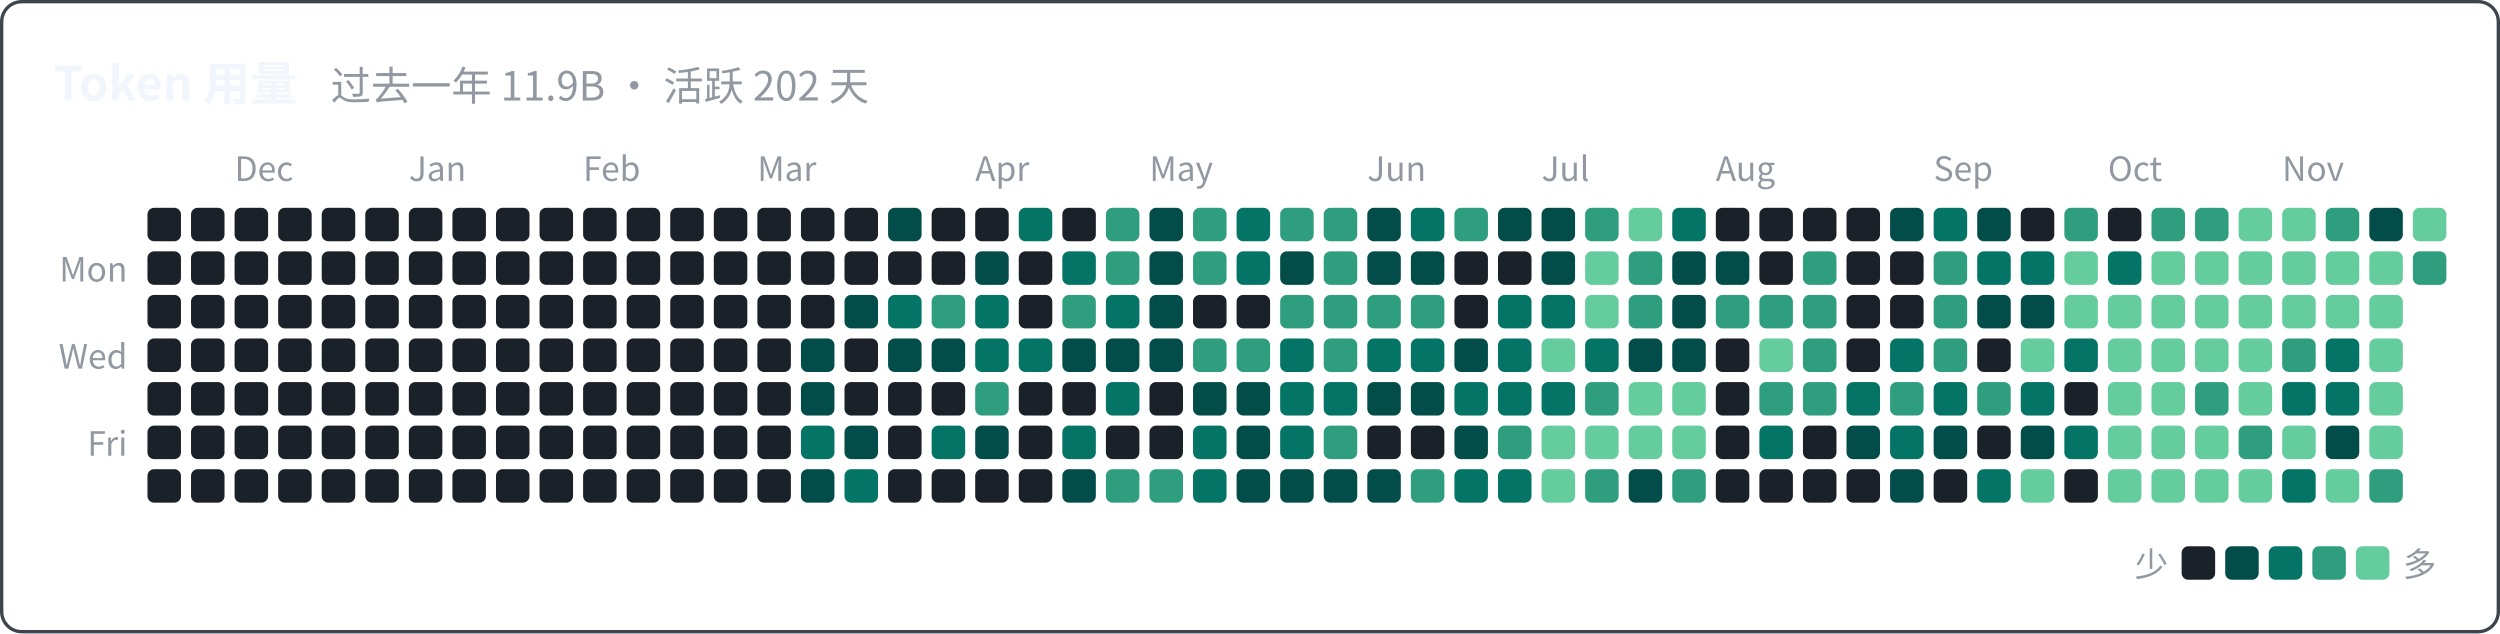
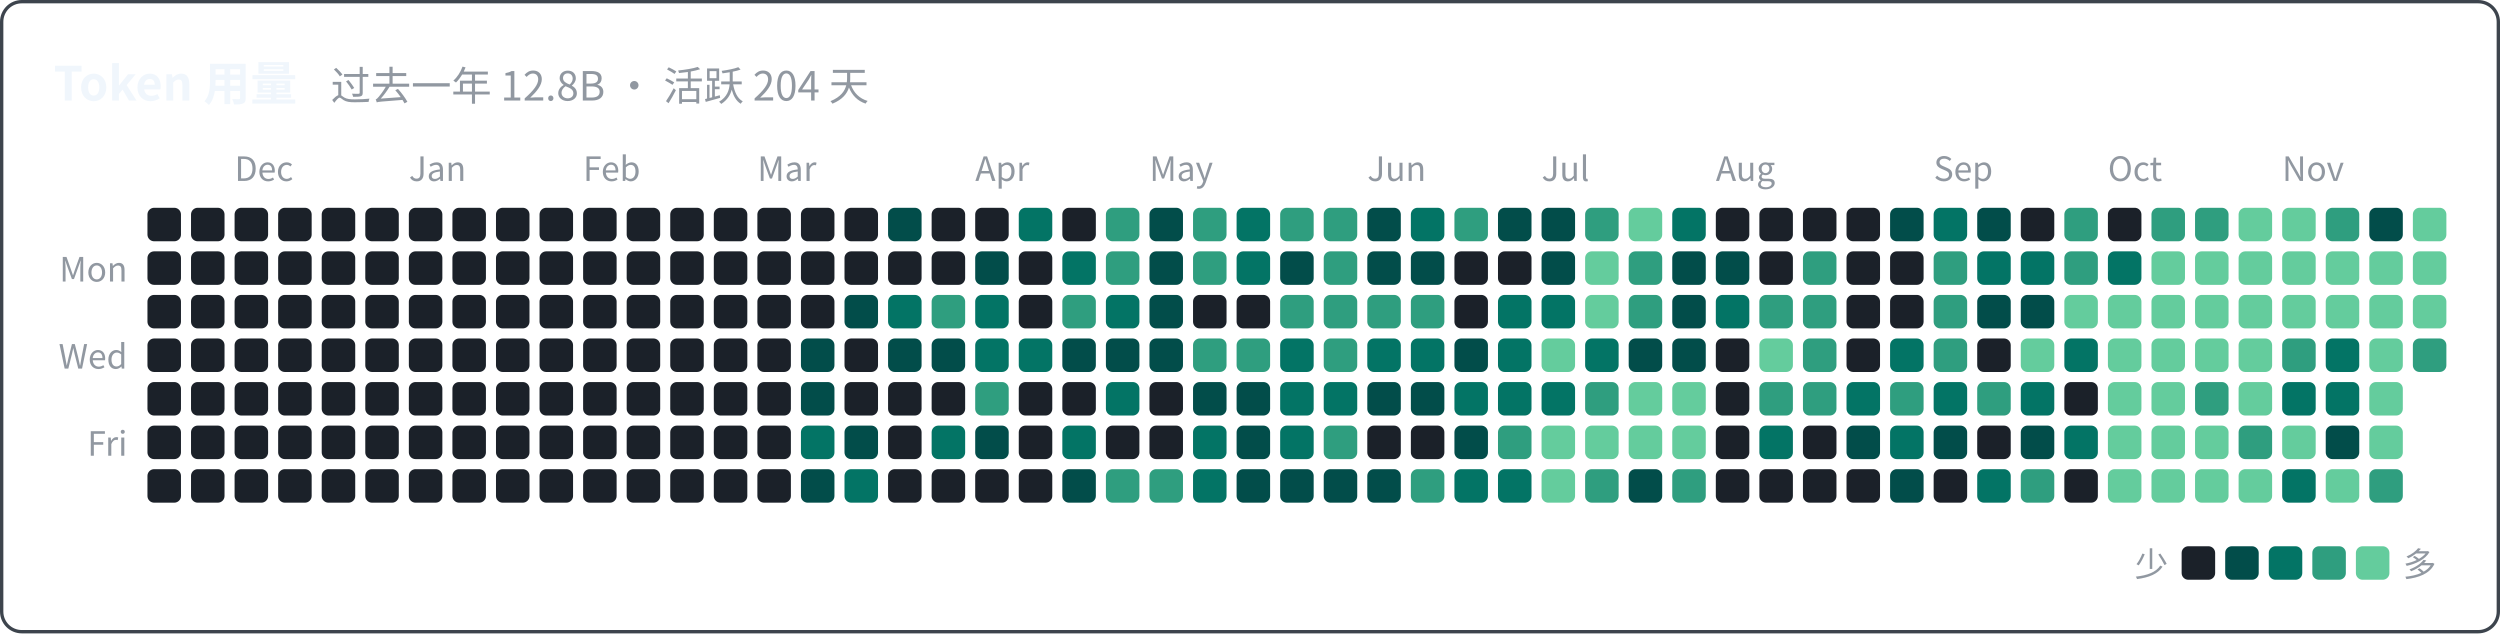
<svg xmlns="http://www.w3.org/2000/svg" width="746" height="189" viewBox="0 0 746 189" font-family="system-ui, -apple-system, 'Segoe UI', 'PingFang SC', 'Microsoft YaHei', 'Noto Sans CJK SC', sans-serif">
  <rect x="0.5" y="0.5" width="745" height="188" rx="6" fill="none" stroke="#3d444d" />
-   <text x="16" y="30" font-size="14" font-weight="600" fill="#f0f6fc">Token 用量<tspan dx="10" font-size="12" font-weight="400" fill="#9198a1">过去一年 11.9B · 活跃 202 天</tspan>
+   <text x="16" y="30" font-size="14" font-weight="600" fill="#f0f6fc">Token 用量<tspan dx="10" font-size="12" font-weight="400" fill="#9198a1">过去一年 12.8B · 活跃 204 天</tspan>
  </text>
  <text x="70" y="54" font-size="10" fill="#9198a1">Dec</text>
  <text x="122" y="54" font-size="10" fill="#9198a1">Jan</text>
  <text x="174" y="54" font-size="10" fill="#9198a1">Feb</text>
  <text x="226" y="54" font-size="10" fill="#9198a1">Mar</text>
  <text x="291" y="54" font-size="10" fill="#9198a1">Apr</text>
  <text x="343" y="54" font-size="10" fill="#9198a1">May</text>
  <text x="408" y="54" font-size="10" fill="#9198a1">Jun</text>
  <text x="460" y="54" font-size="10" fill="#9198a1">Jul</text>
  <text x="512" y="54" font-size="10" fill="#9198a1">Aug</text>
  <text x="577" y="54" font-size="10" fill="#9198a1">Sep</text>
  <text x="629" y="54" font-size="10" fill="#9198a1">Oct</text>
  <text x="681" y="54" font-size="10" fill="#9198a1">Nov</text>
  <text x="38" y="84" font-size="10" text-anchor="end" fill="#9198a1">Mon</text>
  <text x="38" y="110" font-size="10" text-anchor="end" fill="#9198a1">Wed</text>
  <text x="38" y="136" font-size="10" text-anchor="end" fill="#9198a1">Fri</text>
  <rect x="44" y="62" width="10" height="10" rx="2" fill="#1b2129" />
  <rect x="44" y="75" width="10" height="10" rx="2" fill="#1b2129" />
  <rect x="44" y="88" width="10" height="10" rx="2" fill="#1b2129" />
  <rect x="44" y="101" width="10" height="10" rx="2" fill="#1b2129" />
  <rect x="44" y="114" width="10" height="10" rx="2" fill="#1b2129" />
  <rect x="44" y="127" width="10" height="10" rx="2" fill="#1b2129" />
  <rect x="44" y="140" width="10" height="10" rx="2" fill="#1b2129" />
  <rect x="57" y="62" width="10" height="10" rx="2" fill="#1b2129" />
  <rect x="57" y="75" width="10" height="10" rx="2" fill="#1b2129" />
  <rect x="57" y="88" width="10" height="10" rx="2" fill="#1b2129" />
  <rect x="57" y="101" width="10" height="10" rx="2" fill="#1b2129" />
  <rect x="57" y="114" width="10" height="10" rx="2" fill="#1b2129" />
  <rect x="57" y="127" width="10" height="10" rx="2" fill="#1b2129" />
  <rect x="57" y="140" width="10" height="10" rx="2" fill="#1b2129" />
  <rect x="70" y="62" width="10" height="10" rx="2" fill="#1b2129" />
  <rect x="70" y="75" width="10" height="10" rx="2" fill="#1b2129" />
  <rect x="70" y="88" width="10" height="10" rx="2" fill="#1b2129" />
  <rect x="70" y="101" width="10" height="10" rx="2" fill="#1b2129" />
  <rect x="70" y="114" width="10" height="10" rx="2" fill="#1b2129" />
  <rect x="70" y="127" width="10" height="10" rx="2" fill="#1b2129" />
  <rect x="70" y="140" width="10" height="10" rx="2" fill="#1b2129" />
  <rect x="83" y="62" width="10" height="10" rx="2" fill="#1b2129" />
  <rect x="83" y="75" width="10" height="10" rx="2" fill="#1b2129" />
  <rect x="83" y="88" width="10" height="10" rx="2" fill="#1b2129" />
  <rect x="83" y="101" width="10" height="10" rx="2" fill="#1b2129" />
  <rect x="83" y="114" width="10" height="10" rx="2" fill="#1b2129" />
  <rect x="83" y="127" width="10" height="10" rx="2" fill="#1b2129" />
  <rect x="83" y="140" width="10" height="10" rx="2" fill="#1b2129" />
  <rect x="96" y="62" width="10" height="10" rx="2" fill="#1b2129" />
  <rect x="96" y="75" width="10" height="10" rx="2" fill="#1b2129" />
  <rect x="96" y="88" width="10" height="10" rx="2" fill="#1b2129" />
  <rect x="96" y="101" width="10" height="10" rx="2" fill="#1b2129" />
  <rect x="96" y="114" width="10" height="10" rx="2" fill="#1b2129" />
  <rect x="96" y="127" width="10" height="10" rx="2" fill="#1b2129" />
  <rect x="96" y="140" width="10" height="10" rx="2" fill="#1b2129" />
  <rect x="109" y="62" width="10" height="10" rx="2" fill="#1b2129" />
  <rect x="109" y="75" width="10" height="10" rx="2" fill="#1b2129" />
  <rect x="109" y="88" width="10" height="10" rx="2" fill="#1b2129" />
  <rect x="109" y="101" width="10" height="10" rx="2" fill="#1b2129" />
  <rect x="109" y="114" width="10" height="10" rx="2" fill="#1b2129" />
  <rect x="109" y="127" width="10" height="10" rx="2" fill="#1b2129" />
  <rect x="109" y="140" width="10" height="10" rx="2" fill="#1b2129" />
  <rect x="122" y="62" width="10" height="10" rx="2" fill="#1b2129" />
  <rect x="122" y="75" width="10" height="10" rx="2" fill="#1b2129" />
  <rect x="122" y="88" width="10" height="10" rx="2" fill="#1b2129" />
  <rect x="122" y="101" width="10" height="10" rx="2" fill="#1b2129" />
  <rect x="122" y="114" width="10" height="10" rx="2" fill="#1b2129" />
  <rect x="122" y="127" width="10" height="10" rx="2" fill="#1b2129" />
  <rect x="122" y="140" width="10" height="10" rx="2" fill="#1b2129" />
  <rect x="135" y="62" width="10" height="10" rx="2" fill="#1b2129" />
  <rect x="135" y="75" width="10" height="10" rx="2" fill="#1b2129" />
  <rect x="135" y="88" width="10" height="10" rx="2" fill="#1b2129" />
  <rect x="135" y="101" width="10" height="10" rx="2" fill="#1b2129" />
  <rect x="135" y="114" width="10" height="10" rx="2" fill="#1b2129" />
  <rect x="135" y="127" width="10" height="10" rx="2" fill="#1b2129" />
  <rect x="135" y="140" width="10" height="10" rx="2" fill="#1b2129" />
  <rect x="148" y="62" width="10" height="10" rx="2" fill="#1b2129" />
  <rect x="148" y="75" width="10" height="10" rx="2" fill="#1b2129" />
  <rect x="148" y="88" width="10" height="10" rx="2" fill="#1b2129" />
  <rect x="148" y="101" width="10" height="10" rx="2" fill="#1b2129" />
  <rect x="148" y="114" width="10" height="10" rx="2" fill="#1b2129" />
  <rect x="148" y="127" width="10" height="10" rx="2" fill="#1b2129" />
  <rect x="148" y="140" width="10" height="10" rx="2" fill="#1b2129" />
  <rect x="161" y="62" width="10" height="10" rx="2" fill="#1b2129" />
  <rect x="161" y="75" width="10" height="10" rx="2" fill="#1b2129" />
  <rect x="161" y="88" width="10" height="10" rx="2" fill="#1b2129" />
  <rect x="161" y="101" width="10" height="10" rx="2" fill="#1b2129" />
  <rect x="161" y="114" width="10" height="10" rx="2" fill="#1b2129" />
  <rect x="161" y="127" width="10" height="10" rx="2" fill="#1b2129" />
  <rect x="161" y="140" width="10" height="10" rx="2" fill="#1b2129" />
  <rect x="174" y="62" width="10" height="10" rx="2" fill="#1b2129" />
  <rect x="174" y="75" width="10" height="10" rx="2" fill="#1b2129" />
  <rect x="174" y="88" width="10" height="10" rx="2" fill="#1b2129" />
  <rect x="174" y="101" width="10" height="10" rx="2" fill="#1b2129" />
  <rect x="174" y="114" width="10" height="10" rx="2" fill="#1b2129" />
  <rect x="174" y="127" width="10" height="10" rx="2" fill="#1b2129" />
  <rect x="174" y="140" width="10" height="10" rx="2" fill="#1b2129" />
  <rect x="187" y="62" width="10" height="10" rx="2" fill="#1b2129" />
  <rect x="187" y="75" width="10" height="10" rx="2" fill="#1b2129" />
  <rect x="187" y="88" width="10" height="10" rx="2" fill="#1b2129" />
  <rect x="187" y="101" width="10" height="10" rx="2" fill="#1b2129" />
  <rect x="187" y="114" width="10" height="10" rx="2" fill="#1b2129" />
  <rect x="187" y="127" width="10" height="10" rx="2" fill="#1b2129" />
  <rect x="187" y="140" width="10" height="10" rx="2" fill="#1b2129" />
  <rect x="200" y="62" width="10" height="10" rx="2" fill="#1b2129" />
  <rect x="200" y="75" width="10" height="10" rx="2" fill="#1b2129" />
  <rect x="200" y="88" width="10" height="10" rx="2" fill="#1b2129" />
  <rect x="200" y="101" width="10" height="10" rx="2" fill="#1b2129" />
  <rect x="200" y="114" width="10" height="10" rx="2" fill="#1b2129" />
  <rect x="200" y="127" width="10" height="10" rx="2" fill="#1b2129" />
  <rect x="200" y="140" width="10" height="10" rx="2" fill="#1b2129" />
  <rect x="213" y="62" width="10" height="10" rx="2" fill="#1b2129" />
  <rect x="213" y="75" width="10" height="10" rx="2" fill="#1b2129" />
  <rect x="213" y="88" width="10" height="10" rx="2" fill="#1b2129" />
  <rect x="213" y="101" width="10" height="10" rx="2" fill="#1b2129" />
  <rect x="213" y="114" width="10" height="10" rx="2" fill="#1b2129" />
  <rect x="213" y="127" width="10" height="10" rx="2" fill="#1b2129" />
  <rect x="213" y="140" width="10" height="10" rx="2" fill="#1b2129" />
  <rect x="226" y="62" width="10" height="10" rx="2" fill="#1b2129" />
  <rect x="226" y="75" width="10" height="10" rx="2" fill="#1b2129" />
  <rect x="226" y="88" width="10" height="10" rx="2" fill="#1b2129" />
  <rect x="226" y="101" width="10" height="10" rx="2" fill="#1b2129" />
  <rect x="226" y="114" width="10" height="10" rx="2" fill="#1b2129" />
  <rect x="226" y="127" width="10" height="10" rx="2" fill="#1b2129" />
  <rect x="226" y="140" width="10" height="10" rx="2" fill="#1b2129" />
  <rect x="239" y="62" width="10" height="10" rx="2" fill="#1b2129" />
  <rect x="239" y="75" width="10" height="10" rx="2" fill="#1b2129" />
  <rect x="239" y="88" width="10" height="10" rx="2" fill="#1b2129" />
  <rect x="239" y="101" width="10" height="10" rx="2" fill="#024d4a" />
  <rect x="239" y="114" width="10" height="10" rx="2" fill="#024d4a" />
  <rect x="239" y="127" width="10" height="10" rx="2" fill="#037465" />
  <rect x="239" y="140" width="10" height="10" rx="2" fill="#024d4a" />
  <rect x="252" y="62" width="10" height="10" rx="2" fill="#1b2129" />
  <rect x="252" y="75" width="10" height="10" rx="2" fill="#1b2129" />
  <rect x="252" y="88" width="10" height="10" rx="2" fill="#024d4a" />
  <rect x="252" y="101" width="10" height="10" rx="2" fill="#1b2129" />
  <rect x="252" y="114" width="10" height="10" rx="2" fill="#1b2129" />
  <rect x="252" y="127" width="10" height="10" rx="2" fill="#024d4a" />
  <rect x="252" y="140" width="10" height="10" rx="2" fill="#037465" />
  <rect x="265" y="62" width="10" height="10" rx="2" fill="#024d4a" />
  <rect x="265" y="75" width="10" height="10" rx="2" fill="#1b2129" />
  <rect x="265" y="88" width="10" height="10" rx="2" fill="#037465" />
  <rect x="265" y="101" width="10" height="10" rx="2" fill="#024d4a" />
  <rect x="265" y="114" width="10" height="10" rx="2" fill="#1b2129" />
  <rect x="265" y="127" width="10" height="10" rx="2" fill="#1b2129" />
  <rect x="265" y="140" width="10" height="10" rx="2" fill="#1b2129" />
  <rect x="278" y="62" width="10" height="10" rx="2" fill="#1b2129" />
  <rect x="278" y="75" width="10" height="10" rx="2" fill="#1b2129" />
  <rect x="278" y="88" width="10" height="10" rx="2" fill="#2f9e7f" />
  <rect x="278" y="101" width="10" height="10" rx="2" fill="#024d4a" />
  <rect x="278" y="114" width="10" height="10" rx="2" fill="#1b2129" />
  <rect x="278" y="127" width="10" height="10" rx="2" fill="#037465" />
  <rect x="278" y="140" width="10" height="10" rx="2" fill="#1b2129" />
  <rect x="291" y="62" width="10" height="10" rx="2" fill="#1b2129" />
  <rect x="291" y="75" width="10" height="10" rx="2" fill="#024d4a" />
  <rect x="291" y="88" width="10" height="10" rx="2" fill="#037465" />
  <rect x="291" y="101" width="10" height="10" rx="2" fill="#037465" />
  <rect x="291" y="114" width="10" height="10" rx="2" fill="#2f9e7f" />
  <rect x="291" y="127" width="10" height="10" rx="2" fill="#024d4a" />
  <rect x="291" y="140" width="10" height="10" rx="2" fill="#1b2129" />
  <rect x="304" y="62" width="10" height="10" rx="2" fill="#037465" />
  <rect x="304" y="75" width="10" height="10" rx="2" fill="#1b2129" />
  <rect x="304" y="88" width="10" height="10" rx="2" fill="#1b2129" />
  <rect x="304" y="101" width="10" height="10" rx="2" fill="#037465" />
  <rect x="304" y="114" width="10" height="10" rx="2" fill="#1b2129" />
  <rect x="304" y="127" width="10" height="10" rx="2" fill="#1b2129" />
  <rect x="304" y="140" width="10" height="10" rx="2" fill="#1b2129" />
  <rect x="317" y="62" width="10" height="10" rx="2" fill="#1b2129" />
  <rect x="317" y="75" width="10" height="10" rx="2" fill="#037465" />
  <rect x="317" y="88" width="10" height="10" rx="2" fill="#2f9e7f" />
  <rect x="317" y="101" width="10" height="10" rx="2" fill="#024d4a" />
  <rect x="317" y="114" width="10" height="10" rx="2" fill="#1b2129" />
  <rect x="317" y="127" width="10" height="10" rx="2" fill="#037465" />
  <rect x="317" y="140" width="10" height="10" rx="2" fill="#024d4a" />
  <rect x="330" y="62" width="10" height="10" rx="2" fill="#2f9e7f" />
  <rect x="330" y="75" width="10" height="10" rx="2" fill="#2f9e7f" />
  <rect x="330" y="88" width="10" height="10" rx="2" fill="#037465" />
  <rect x="330" y="101" width="10" height="10" rx="2" fill="#024d4a" />
  <rect x="330" y="114" width="10" height="10" rx="2" fill="#037465" />
  <rect x="330" y="127" width="10" height="10" rx="2" fill="#1b2129" />
  <rect x="330" y="140" width="10" height="10" rx="2" fill="#2f9e7f" />
  <rect x="343" y="62" width="10" height="10" rx="2" fill="#024d4a" />
  <rect x="343" y="75" width="10" height="10" rx="2" fill="#024d4a" />
  <rect x="343" y="88" width="10" height="10" rx="2" fill="#024d4a" />
  <rect x="343" y="101" width="10" height="10" rx="2" fill="#024d4a" />
  <rect x="343" y="114" width="10" height="10" rx="2" fill="#1b2129" />
  <rect x="343" y="127" width="10" height="10" rx="2" fill="#1b2129" />
  <rect x="343" y="140" width="10" height="10" rx="2" fill="#2f9e7f" />
  <rect x="356" y="62" width="10" height="10" rx="2" fill="#2f9e7f" />
  <rect x="356" y="75" width="10" height="10" rx="2" fill="#2f9e7f" />
  <rect x="356" y="88" width="10" height="10" rx="2" fill="#1b2129" />
  <rect x="356" y="101" width="10" height="10" rx="2" fill="#2f9e7f" />
  <rect x="356" y="114" width="10" height="10" rx="2" fill="#024d4a" />
  <rect x="356" y="127" width="10" height="10" rx="2" fill="#037465" />
  <rect x="356" y="140" width="10" height="10" rx="2" fill="#037465" />
  <rect x="369" y="62" width="10" height="10" rx="2" fill="#037465" />
  <rect x="369" y="75" width="10" height="10" rx="2" fill="#037465" />
  <rect x="369" y="88" width="10" height="10" rx="2" fill="#1b2129" />
  <rect x="369" y="101" width="10" height="10" rx="2" fill="#2f9e7f" />
  <rect x="369" y="114" width="10" height="10" rx="2" fill="#024d4a" />
  <rect x="369" y="127" width="10" height="10" rx="2" fill="#024d4a" />
  <rect x="369" y="140" width="10" height="10" rx="2" fill="#024d4a" />
  <rect x="382" y="62" width="10" height="10" rx="2" fill="#2f9e7f" />
  <rect x="382" y="75" width="10" height="10" rx="2" fill="#024d4a" />
  <rect x="382" y="88" width="10" height="10" rx="2" fill="#2f9e7f" />
  <rect x="382" y="101" width="10" height="10" rx="2" fill="#037465" />
  <rect x="382" y="114" width="10" height="10" rx="2" fill="#037465" />
  <rect x="382" y="127" width="10" height="10" rx="2" fill="#037465" />
  <rect x="382" y="140" width="10" height="10" rx="2" fill="#024d4a" />
  <rect x="395" y="62" width="10" height="10" rx="2" fill="#2f9e7f" />
  <rect x="395" y="75" width="10" height="10" rx="2" fill="#2f9e7f" />
  <rect x="395" y="88" width="10" height="10" rx="2" fill="#2f9e7f" />
  <rect x="395" y="101" width="10" height="10" rx="2" fill="#2f9e7f" />
  <rect x="395" y="114" width="10" height="10" rx="2" fill="#037465" />
  <rect x="395" y="127" width="10" height="10" rx="2" fill="#2f9e7f" />
  <rect x="395" y="140" width="10" height="10" rx="2" fill="#024d4a" />
  <rect x="408" y="62" width="10" height="10" rx="2" fill="#024d4a" />
  <rect x="408" y="75" width="10" height="10" rx="2" fill="#024d4a" />
  <rect x="408" y="88" width="10" height="10" rx="2" fill="#2f9e7f" />
  <rect x="408" y="101" width="10" height="10" rx="2" fill="#037465" />
  <rect x="408" y="114" width="10" height="10" rx="2" fill="#024d4a" />
  <rect x="408" y="127" width="10" height="10" rx="2" fill="#1b2129" />
  <rect x="408" y="140" width="10" height="10" rx="2" fill="#024d4a" />
  <rect x="421" y="62" width="10" height="10" rx="2" fill="#037465" />
  <rect x="421" y="75" width="10" height="10" rx="2" fill="#024d4a" />
  <rect x="421" y="88" width="10" height="10" rx="2" fill="#2f9e7f" />
  <rect x="421" y="101" width="10" height="10" rx="2" fill="#037465" />
  <rect x="421" y="114" width="10" height="10" rx="2" fill="#024d4a" />
  <rect x="421" y="127" width="10" height="10" rx="2" fill="#1b2129" />
  <rect x="421" y="140" width="10" height="10" rx="2" fill="#2f9e7f" />
  <rect x="434" y="62" width="10" height="10" rx="2" fill="#2f9e7f" />
  <rect x="434" y="75" width="10" height="10" rx="2" fill="#1b2129" />
  <rect x="434" y="88" width="10" height="10" rx="2" fill="#1b2129" />
  <rect x="434" y="101" width="10" height="10" rx="2" fill="#024d4a" />
  <rect x="434" y="114" width="10" height="10" rx="2" fill="#037465" />
  <rect x="434" y="127" width="10" height="10" rx="2" fill="#024d4a" />
  <rect x="434" y="140" width="10" height="10" rx="2" fill="#037465" />
  <rect x="447" y="62" width="10" height="10" rx="2" fill="#024d4a" />
  <rect x="447" y="75" width="10" height="10" rx="2" fill="#1b2129" />
  <rect x="447" y="88" width="10" height="10" rx="2" fill="#037465" />
  <rect x="447" y="101" width="10" height="10" rx="2" fill="#037465" />
  <rect x="447" y="114" width="10" height="10" rx="2" fill="#037465" />
  <rect x="447" y="127" width="10" height="10" rx="2" fill="#2f9e7f" />
  <rect x="447" y="140" width="10" height="10" rx="2" fill="#037465" />
  <rect x="460" y="62" width="10" height="10" rx="2" fill="#024d4a" />
  <rect x="460" y="75" width="10" height="10" rx="2" fill="#024d4a" />
  <rect x="460" y="88" width="10" height="10" rx="2" fill="#037465" />
  <rect x="460" y="101" width="10" height="10" rx="2" fill="#64cc9d" />
  <rect x="460" y="114" width="10" height="10" rx="2" fill="#037465" />
  <rect x="460" y="127" width="10" height="10" rx="2" fill="#64cc9d" />
  <rect x="460" y="140" width="10" height="10" rx="2" fill="#64cc9d" />
  <rect x="473" y="62" width="10" height="10" rx="2" fill="#2f9e7f" />
  <rect x="473" y="75" width="10" height="10" rx="2" fill="#64cc9d" />
  <rect x="473" y="88" width="10" height="10" rx="2" fill="#64cc9d" />
  <rect x="473" y="101" width="10" height="10" rx="2" fill="#037465" />
  <rect x="473" y="114" width="10" height="10" rx="2" fill="#2f9e7f" />
  <rect x="473" y="127" width="10" height="10" rx="2" fill="#64cc9d" />
  <rect x="473" y="140" width="10" height="10" rx="2" fill="#2f9e7f" />
  <rect x="486" y="62" width="10" height="10" rx="2" fill="#64cc9d" />
  <rect x="486" y="75" width="10" height="10" rx="2" fill="#2f9e7f" />
  <rect x="486" y="88" width="10" height="10" rx="2" fill="#2f9e7f" />
  <rect x="486" y="101" width="10" height="10" rx="2" fill="#024d4a" />
  <rect x="486" y="114" width="10" height="10" rx="2" fill="#64cc9d" />
  <rect x="486" y="127" width="10" height="10" rx="2" fill="#64cc9d" />
  <rect x="486" y="140" width="10" height="10" rx="2" fill="#024d4a" />
  <rect x="499" y="62" width="10" height="10" rx="2" fill="#037465" />
  <rect x="499" y="75" width="10" height="10" rx="2" fill="#024d4a" />
  <rect x="499" y="88" width="10" height="10" rx="2" fill="#024d4a" />
  <rect x="499" y="101" width="10" height="10" rx="2" fill="#024d4a" />
  <rect x="499" y="114" width="10" height="10" rx="2" fill="#64cc9d" />
  <rect x="499" y="127" width="10" height="10" rx="2" fill="#64cc9d" />
  <rect x="499" y="140" width="10" height="10" rx="2" fill="#2f9e7f" />
  <rect x="512" y="62" width="10" height="10" rx="2" fill="#1b2129" />
  <rect x="512" y="75" width="10" height="10" rx="2" fill="#024d4a" />
-   <rect x="512" y="88" width="10" height="10" rx="2" fill="#2f9e7f" />
+   <rect x="512" y="88" width="10" height="10" rx="2" fill="#037465" />
  <rect x="512" y="101" width="10" height="10" rx="2" fill="#1b2129" />
  <rect x="512" y="114" width="10" height="10" rx="2" fill="#1b2129" />
  <rect x="512" y="127" width="10" height="10" rx="2" fill="#1b2129" />
  <rect x="512" y="140" width="10" height="10" rx="2" fill="#1b2129" />
  <rect x="525" y="62" width="10" height="10" rx="2" fill="#1b2129" />
  <rect x="525" y="75" width="10" height="10" rx="2" fill="#1b2129" />
  <rect x="525" y="88" width="10" height="10" rx="2" fill="#2f9e7f" />
  <rect x="525" y="101" width="10" height="10" rx="2" fill="#64cc9d" />
  <rect x="525" y="114" width="10" height="10" rx="2" fill="#2f9e7f" />
  <rect x="525" y="127" width="10" height="10" rx="2" fill="#037465" />
  <rect x="525" y="140" width="10" height="10" rx="2" fill="#1b2129" />
  <rect x="538" y="62" width="10" height="10" rx="2" fill="#1b2129" />
  <rect x="538" y="75" width="10" height="10" rx="2" fill="#2f9e7f" />
  <rect x="538" y="88" width="10" height="10" rx="2" fill="#2f9e7f" />
  <rect x="538" y="101" width="10" height="10" rx="2" fill="#2f9e7f" />
  <rect x="538" y="114" width="10" height="10" rx="2" fill="#2f9e7f" />
  <rect x="538" y="127" width="10" height="10" rx="2" fill="#1b2129" />
  <rect x="538" y="140" width="10" height="10" rx="2" fill="#1b2129" />
  <rect x="551" y="62" width="10" height="10" rx="2" fill="#1b2129" />
  <rect x="551" y="75" width="10" height="10" rx="2" fill="#1b2129" />
  <rect x="551" y="88" width="10" height="10" rx="2" fill="#1b2129" />
  <rect x="551" y="101" width="10" height="10" rx="2" fill="#1b2129" />
  <rect x="551" y="114" width="10" height="10" rx="2" fill="#037465" />
  <rect x="551" y="127" width="10" height="10" rx="2" fill="#024d4a" />
  <rect x="551" y="140" width="10" height="10" rx="2" fill="#1b2129" />
  <rect x="564" y="62" width="10" height="10" rx="2" fill="#024d4a" />
  <rect x="564" y="75" width="10" height="10" rx="2" fill="#1b2129" />
  <rect x="564" y="88" width="10" height="10" rx="2" fill="#1b2129" />
  <rect x="564" y="101" width="10" height="10" rx="2" fill="#037465" />
  <rect x="564" y="114" width="10" height="10" rx="2" fill="#2f9e7f" />
  <rect x="564" y="127" width="10" height="10" rx="2" fill="#037465" />
  <rect x="564" y="140" width="10" height="10" rx="2" fill="#024d4a" />
  <rect x="577" y="62" width="10" height="10" rx="2" fill="#037465" />
  <rect x="577" y="75" width="10" height="10" rx="2" fill="#2f9e7f" />
  <rect x="577" y="88" width="10" height="10" rx="2" fill="#2f9e7f" />
  <rect x="577" y="101" width="10" height="10" rx="2" fill="#2f9e7f" />
  <rect x="577" y="114" width="10" height="10" rx="2" fill="#037465" />
  <rect x="577" y="127" width="10" height="10" rx="2" fill="#024d4a" />
  <rect x="577" y="140" width="10" height="10" rx="2" fill="#1b2129" />
  <rect x="590" y="62" width="10" height="10" rx="2" fill="#024d4a" />
  <rect x="590" y="75" width="10" height="10" rx="2" fill="#037465" />
  <rect x="590" y="88" width="10" height="10" rx="2" fill="#024d4a" />
  <rect x="590" y="101" width="10" height="10" rx="2" fill="#1b2129" />
  <rect x="590" y="114" width="10" height="10" rx="2" fill="#2f9e7f" />
  <rect x="590" y="127" width="10" height="10" rx="2" fill="#1b2129" />
  <rect x="590" y="140" width="10" height="10" rx="2" fill="#037465" />
  <rect x="603" y="62" width="10" height="10" rx="2" fill="#1b2129" />
  <rect x="603" y="75" width="10" height="10" rx="2" fill="#037465" />
  <rect x="603" y="88" width="10" height="10" rx="2" fill="#024d4a" />
  <rect x="603" y="101" width="10" height="10" rx="2" fill="#64cc9d" />
  <rect x="603" y="114" width="10" height="10" rx="2" fill="#037465" />
  <rect x="603" y="127" width="10" height="10" rx="2" fill="#024d4a" />
-   <rect x="603" y="140" width="10" height="10" rx="2" fill="#64cc9d" />
+   <rect x="603" y="140" width="10" height="10" rx="2" fill="#2f9e7f" />
  <rect x="616" y="62" width="10" height="10" rx="2" fill="#2f9e7f" />
-   <rect x="616" y="75" width="10" height="10" rx="2" fill="#64cc9d" />
+   <rect x="616" y="75" width="10" height="10" rx="2" fill="#2f9e7f" />
  <rect x="616" y="88" width="10" height="10" rx="2" fill="#64cc9d" />
  <rect x="616" y="101" width="10" height="10" rx="2" fill="#037465" />
  <rect x="616" y="114" width="10" height="10" rx="2" fill="#1b2129" />
  <rect x="616" y="127" width="10" height="10" rx="2" fill="#037465" />
  <rect x="616" y="140" width="10" height="10" rx="2" fill="#1b2129" />
  <rect x="629" y="62" width="10" height="10" rx="2" fill="#1b2129" />
  <rect x="629" y="75" width="10" height="10" rx="2" fill="#037465" />
  <rect x="629" y="88" width="10" height="10" rx="2" fill="#64cc9d" />
  <rect x="629" y="101" width="10" height="10" rx="2" fill="#64cc9d" />
  <rect x="629" y="114" width="10" height="10" rx="2" fill="#64cc9d" />
  <rect x="629" y="127" width="10" height="10" rx="2" fill="#64cc9d" />
  <rect x="629" y="140" width="10" height="10" rx="2" fill="#64cc9d" />
  <rect x="642" y="62" width="10" height="10" rx="2" fill="#2f9e7f" />
  <rect x="642" y="75" width="10" height="10" rx="2" fill="#64cc9d" />
  <rect x="642" y="88" width="10" height="10" rx="2" fill="#64cc9d" />
  <rect x="642" y="101" width="10" height="10" rx="2" fill="#64cc9d" />
  <rect x="642" y="114" width="10" height="10" rx="2" fill="#64cc9d" />
  <rect x="642" y="127" width="10" height="10" rx="2" fill="#64cc9d" />
  <rect x="642" y="140" width="10" height="10" rx="2" fill="#64cc9d" />
  <rect x="655" y="62" width="10" height="10" rx="2" fill="#2f9e7f" />
  <rect x="655" y="75" width="10" height="10" rx="2" fill="#64cc9d" />
  <rect x="655" y="88" width="10" height="10" rx="2" fill="#64cc9d" />
  <rect x="655" y="101" width="10" height="10" rx="2" fill="#64cc9d" />
  <rect x="655" y="114" width="10" height="10" rx="2" fill="#2f9e7f" />
  <rect x="655" y="127" width="10" height="10" rx="2" fill="#64cc9d" />
  <rect x="655" y="140" width="10" height="10" rx="2" fill="#64cc9d" />
  <rect x="668" y="62" width="10" height="10" rx="2" fill="#64cc9d" />
  <rect x="668" y="75" width="10" height="10" rx="2" fill="#64cc9d" />
  <rect x="668" y="88" width="10" height="10" rx="2" fill="#64cc9d" />
  <rect x="668" y="101" width="10" height="10" rx="2" fill="#64cc9d" />
  <rect x="668" y="114" width="10" height="10" rx="2" fill="#64cc9d" />
  <rect x="668" y="127" width="10" height="10" rx="2" fill="#2f9e7f" />
  <rect x="668" y="140" width="10" height="10" rx="2" fill="#64cc9d" />
  <rect x="681" y="62" width="10" height="10" rx="2" fill="#64cc9d" />
  <rect x="681" y="75" width="10" height="10" rx="2" fill="#64cc9d" />
  <rect x="681" y="88" width="10" height="10" rx="2" fill="#64cc9d" />
  <rect x="681" y="101" width="10" height="10" rx="2" fill="#2f9e7f" />
  <rect x="681" y="114" width="10" height="10" rx="2" fill="#037465" />
  <rect x="681" y="127" width="10" height="10" rx="2" fill="#64cc9d" />
  <rect x="681" y="140" width="10" height="10" rx="2" fill="#037465" />
  <rect x="694" y="62" width="10" height="10" rx="2" fill="#2f9e7f" />
  <rect x="694" y="75" width="10" height="10" rx="2" fill="#64cc9d" />
  <rect x="694" y="88" width="10" height="10" rx="2" fill="#64cc9d" />
  <rect x="694" y="101" width="10" height="10" rx="2" fill="#037465" />
  <rect x="694" y="114" width="10" height="10" rx="2" fill="#037465" />
  <rect x="694" y="127" width="10" height="10" rx="2" fill="#024d4a" />
  <rect x="694" y="140" width="10" height="10" rx="2" fill="#64cc9d" />
  <rect x="707" y="62" width="10" height="10" rx="2" fill="#024d4a" />
  <rect x="707" y="75" width="10" height="10" rx="2" fill="#64cc9d" />
  <rect x="707" y="88" width="10" height="10" rx="2" fill="#64cc9d" />
  <rect x="707" y="101" width="10" height="10" rx="2" fill="#64cc9d" />
  <rect x="707" y="114" width="10" height="10" rx="2" fill="#64cc9d" />
  <rect x="707" y="127" width="10" height="10" rx="2" fill="#64cc9d" />
  <rect x="707" y="140" width="10" height="10" rx="2" fill="#2f9e7f" />
  <rect x="720" y="62" width="10" height="10" rx="2" fill="#64cc9d" />
-   <rect x="720" y="75" width="10" height="10" rx="2" fill="#2f9e7f" />
+   <rect x="720" y="75" width="10" height="10" rx="2" fill="#64cc9d" />
+   <rect x="720" y="88" width="10" height="10" rx="2" fill="#64cc9d" />
+   <rect x="720" y="101" width="10" height="10" rx="2" fill="#2f9e7f" />
  <text x="647" y="172" font-size="10" text-anchor="end" fill="#9198a1">少</text>
  <rect x="651" y="163" width="10" height="10" rx="2" fill="#1b2129" />
  <rect x="664" y="163" width="10" height="10" rx="2" fill="#024d4a" />
  <rect x="677" y="163" width="10" height="10" rx="2" fill="#037465" />
  <rect x="690" y="163" width="10" height="10" rx="2" fill="#2f9e7f" />
  <rect x="703" y="163" width="10" height="10" rx="2" fill="#64cc9d" />
  <text x="717" y="172" font-size="10" fill="#9198a1">多</text>
</svg>
